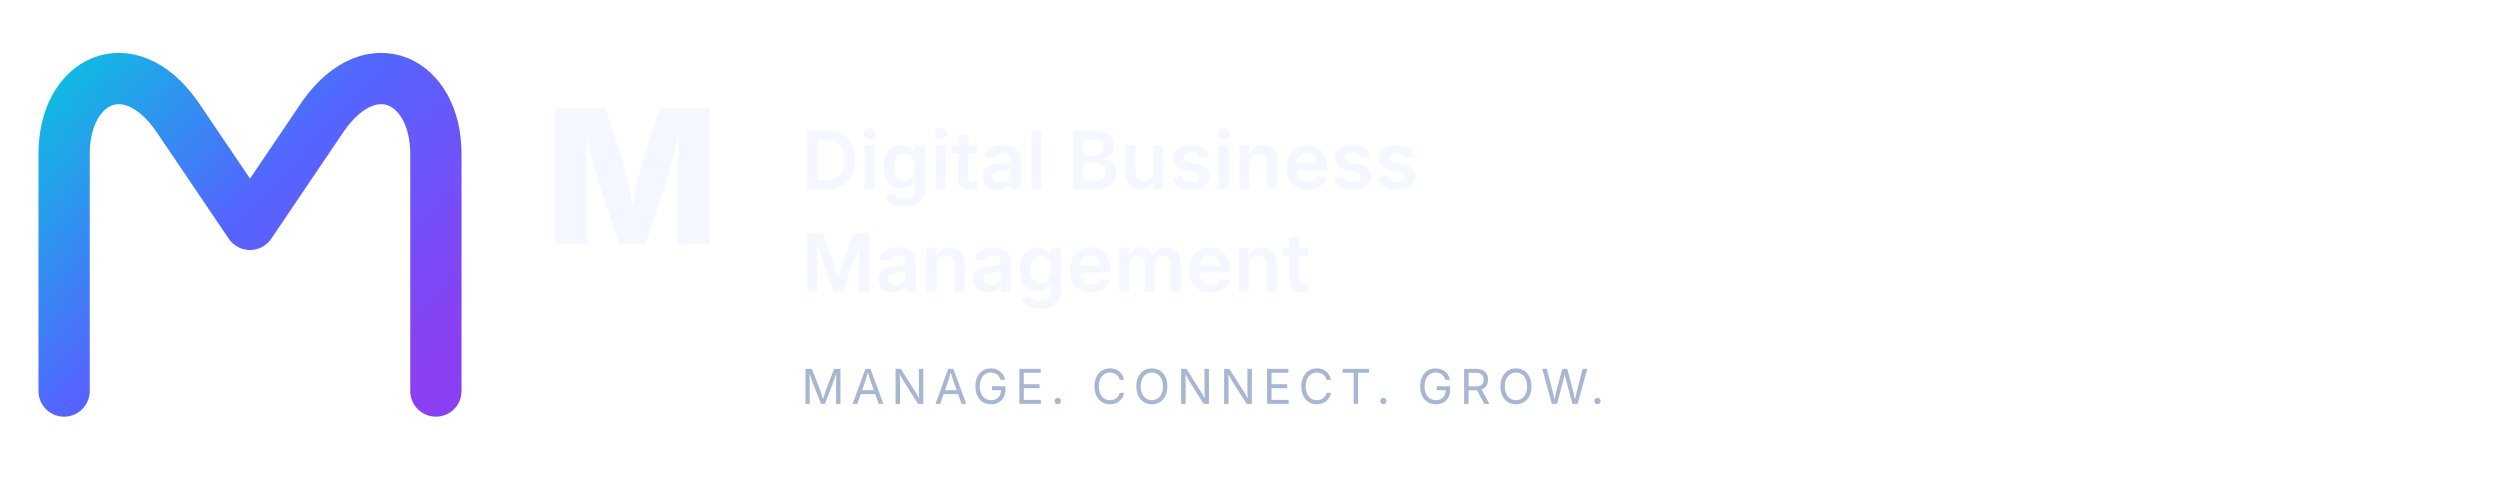
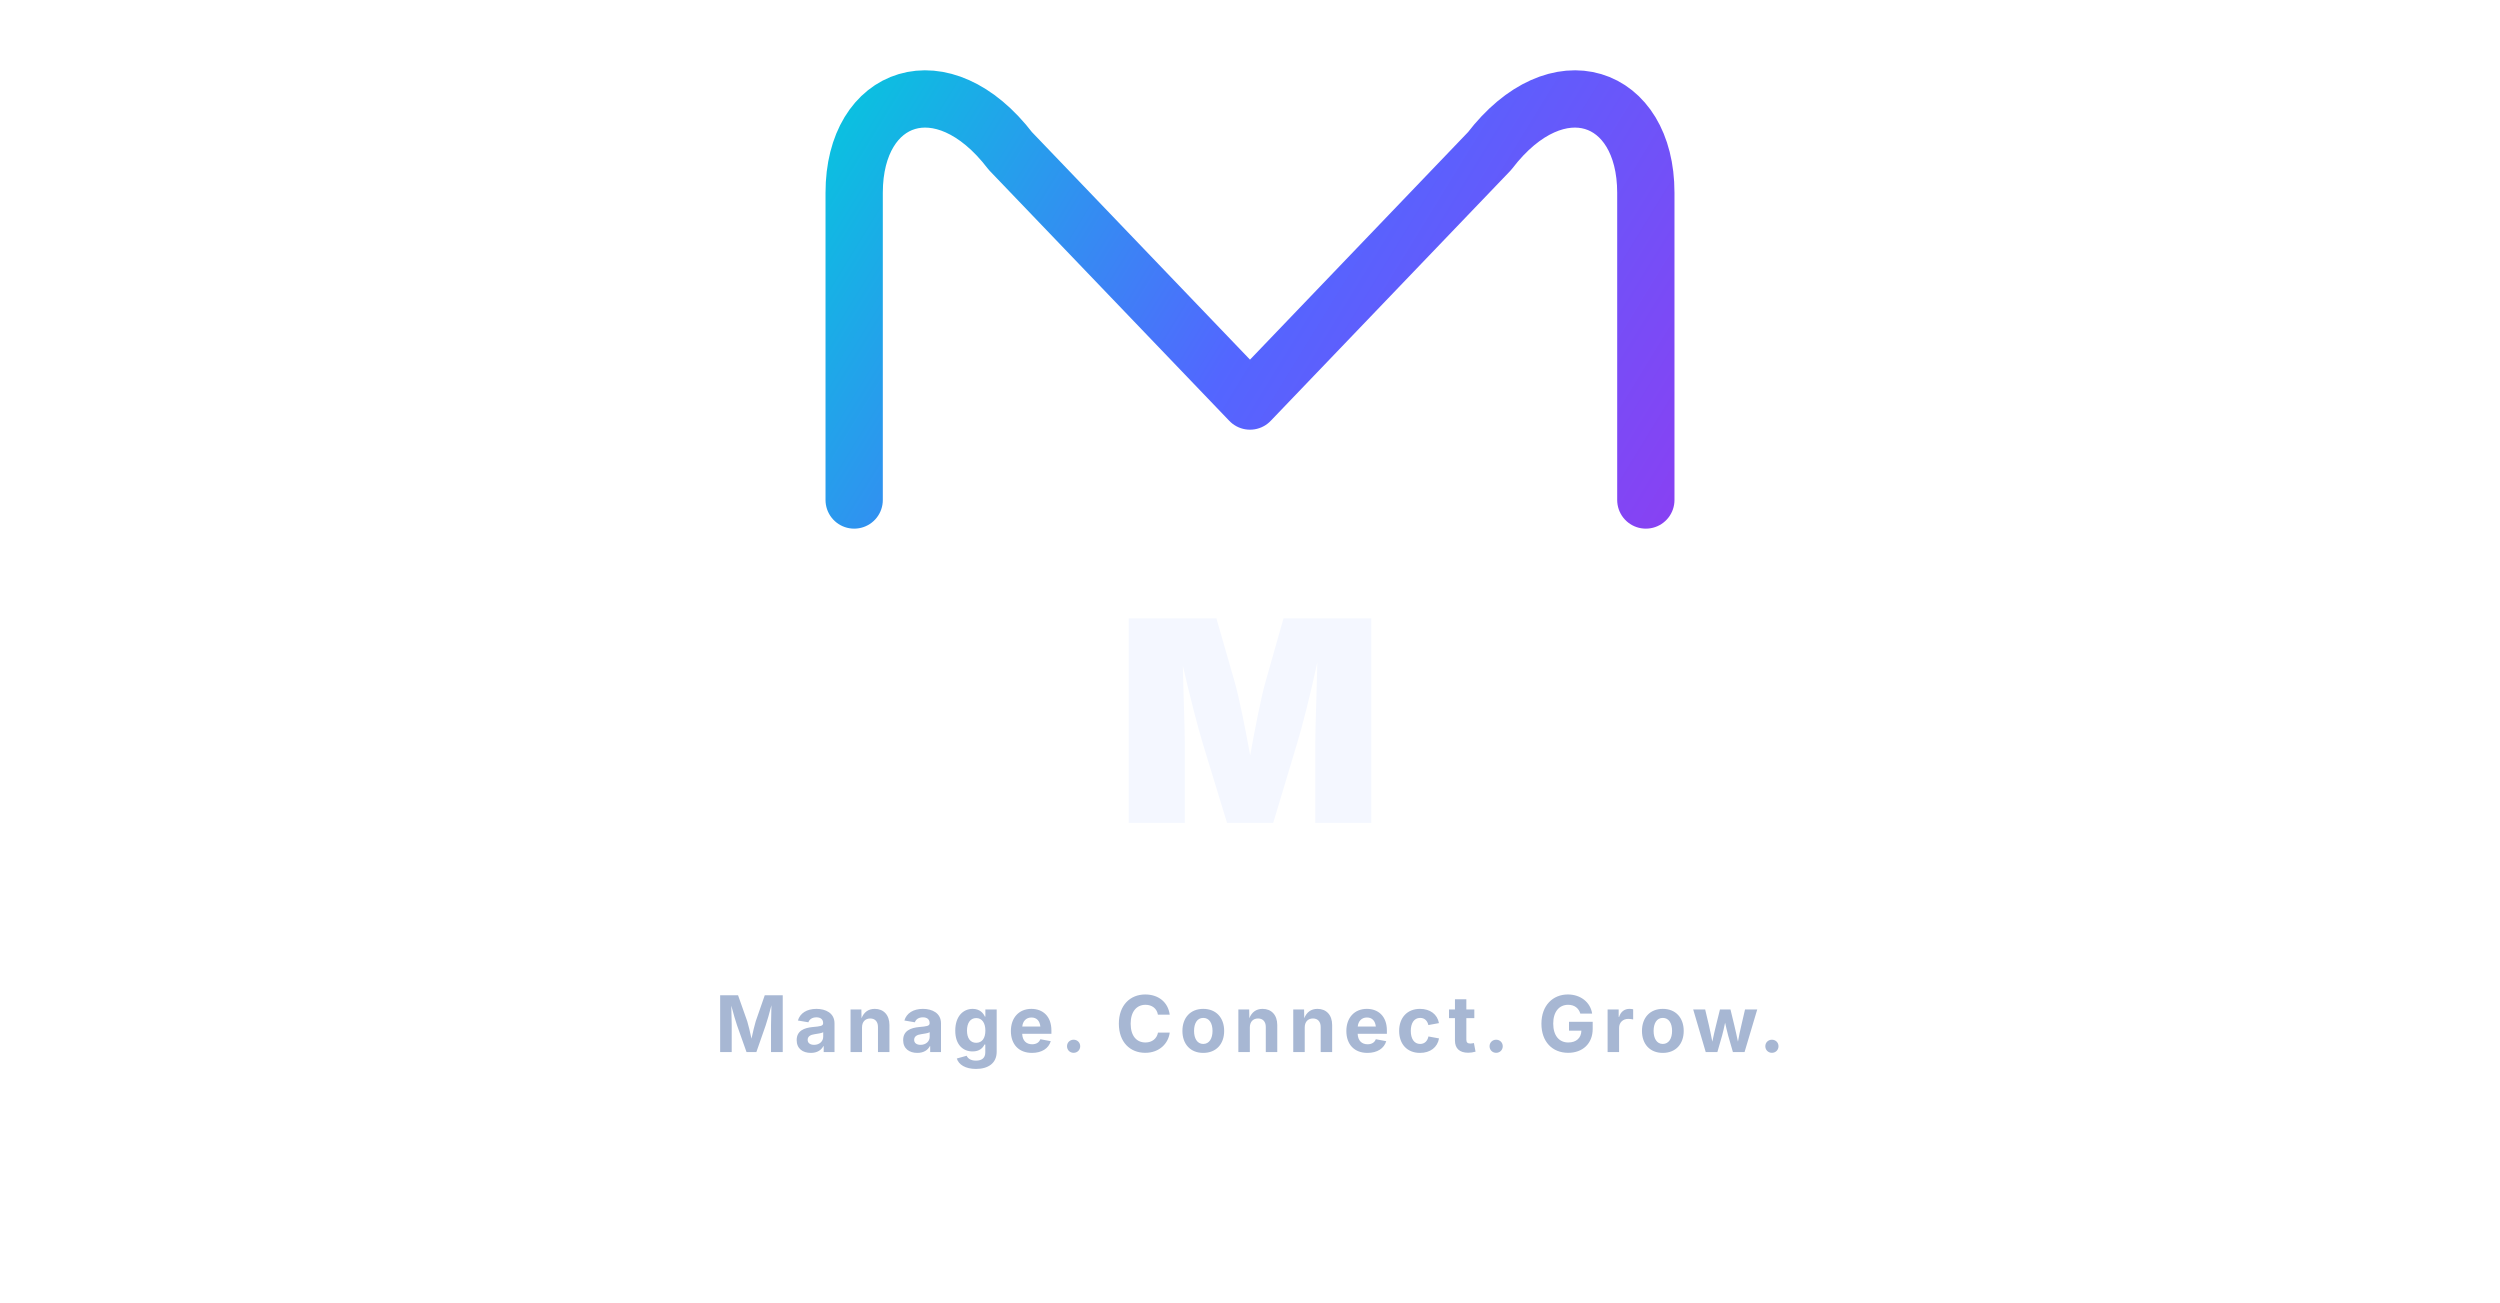
- <svg xmlns="http://www.w3.org/2000/svg" viewBox="0 0 780 150" role="img" aria-label="M — Digital Business Management">
+ <svg xmlns="http://www.w3.org/2000/svg" viewBox="0 0 480 250" role="img" aria-label="M — Manage. Connect. Grow.">
  <defs>
-     <linearGradient id="g" x1="10" y1="20" x2="125" y2="125" gradientUnits="userSpaceOnUse">
-       <stop stop-color="#06C6DE" />
+     <linearGradient id="m-gradient" x1="160" y1="14" x2="320" y2="112" gradientUnits="userSpaceOnUse">
+       <stop offset="0" stop-color="#06C6DE" />
      <stop offset=".5" stop-color="#5366FF" />
      <stop offset="1" stop-color="#8B3FF2" />
    </linearGradient>
  </defs>
-   <path d="M20 122V48C20 25 40 15 55 36L78 70L101 36C116 15 136 25 136 48V122" fill="none" stroke="url(#g)" stroke-width="16" stroke-linecap="round" stroke-linejoin="round" />
-   <text x="170" y="76" font-family="Inter,Segoe UI,Arial,sans-serif" font-size="58" font-weight="800" fill="#F4F7FF">M</text>
-   <text x="250" y="59" font-family="Inter,Segoe UI,Arial,sans-serif" font-size="25" font-weight="600" fill="#F4F7FF">Digital Business</text>
-   <text x="250" y="91" font-family="Inter,Segoe UI,Arial,sans-serif" font-size="25" font-weight="600" fill="#F4F7FF">Management</text>
-   <text x="250" y="126" font-family="Inter,Segoe UI,Arial,sans-serif" font-size="15" letter-spacing="2.1" fill="#A7B7D3">MANAGE. CONNECT. GROW.</text>
+   <path d="M164 96V37C164 18 181 12 194 29L240 77L286 29C299 12 316 18 316 37V96" fill="none" stroke="url(#m-gradient)" stroke-width="11" stroke-linecap="round" stroke-linejoin="round" />
+   <text x="240" y="158" text-anchor="middle" font-family="Inter,Segoe UI,Arial,sans-serif" font-size="54" font-weight="900" fill="#F4F7FF">M</text>
+   <text x="240" y="202" text-anchor="middle" font-family="Inter,Segoe UI,Arial,sans-serif" font-size="15" font-weight="700" letter-spacing="1.2" fill="#A7B7D3">Manage. Connect. Grow.</text>
</svg>
